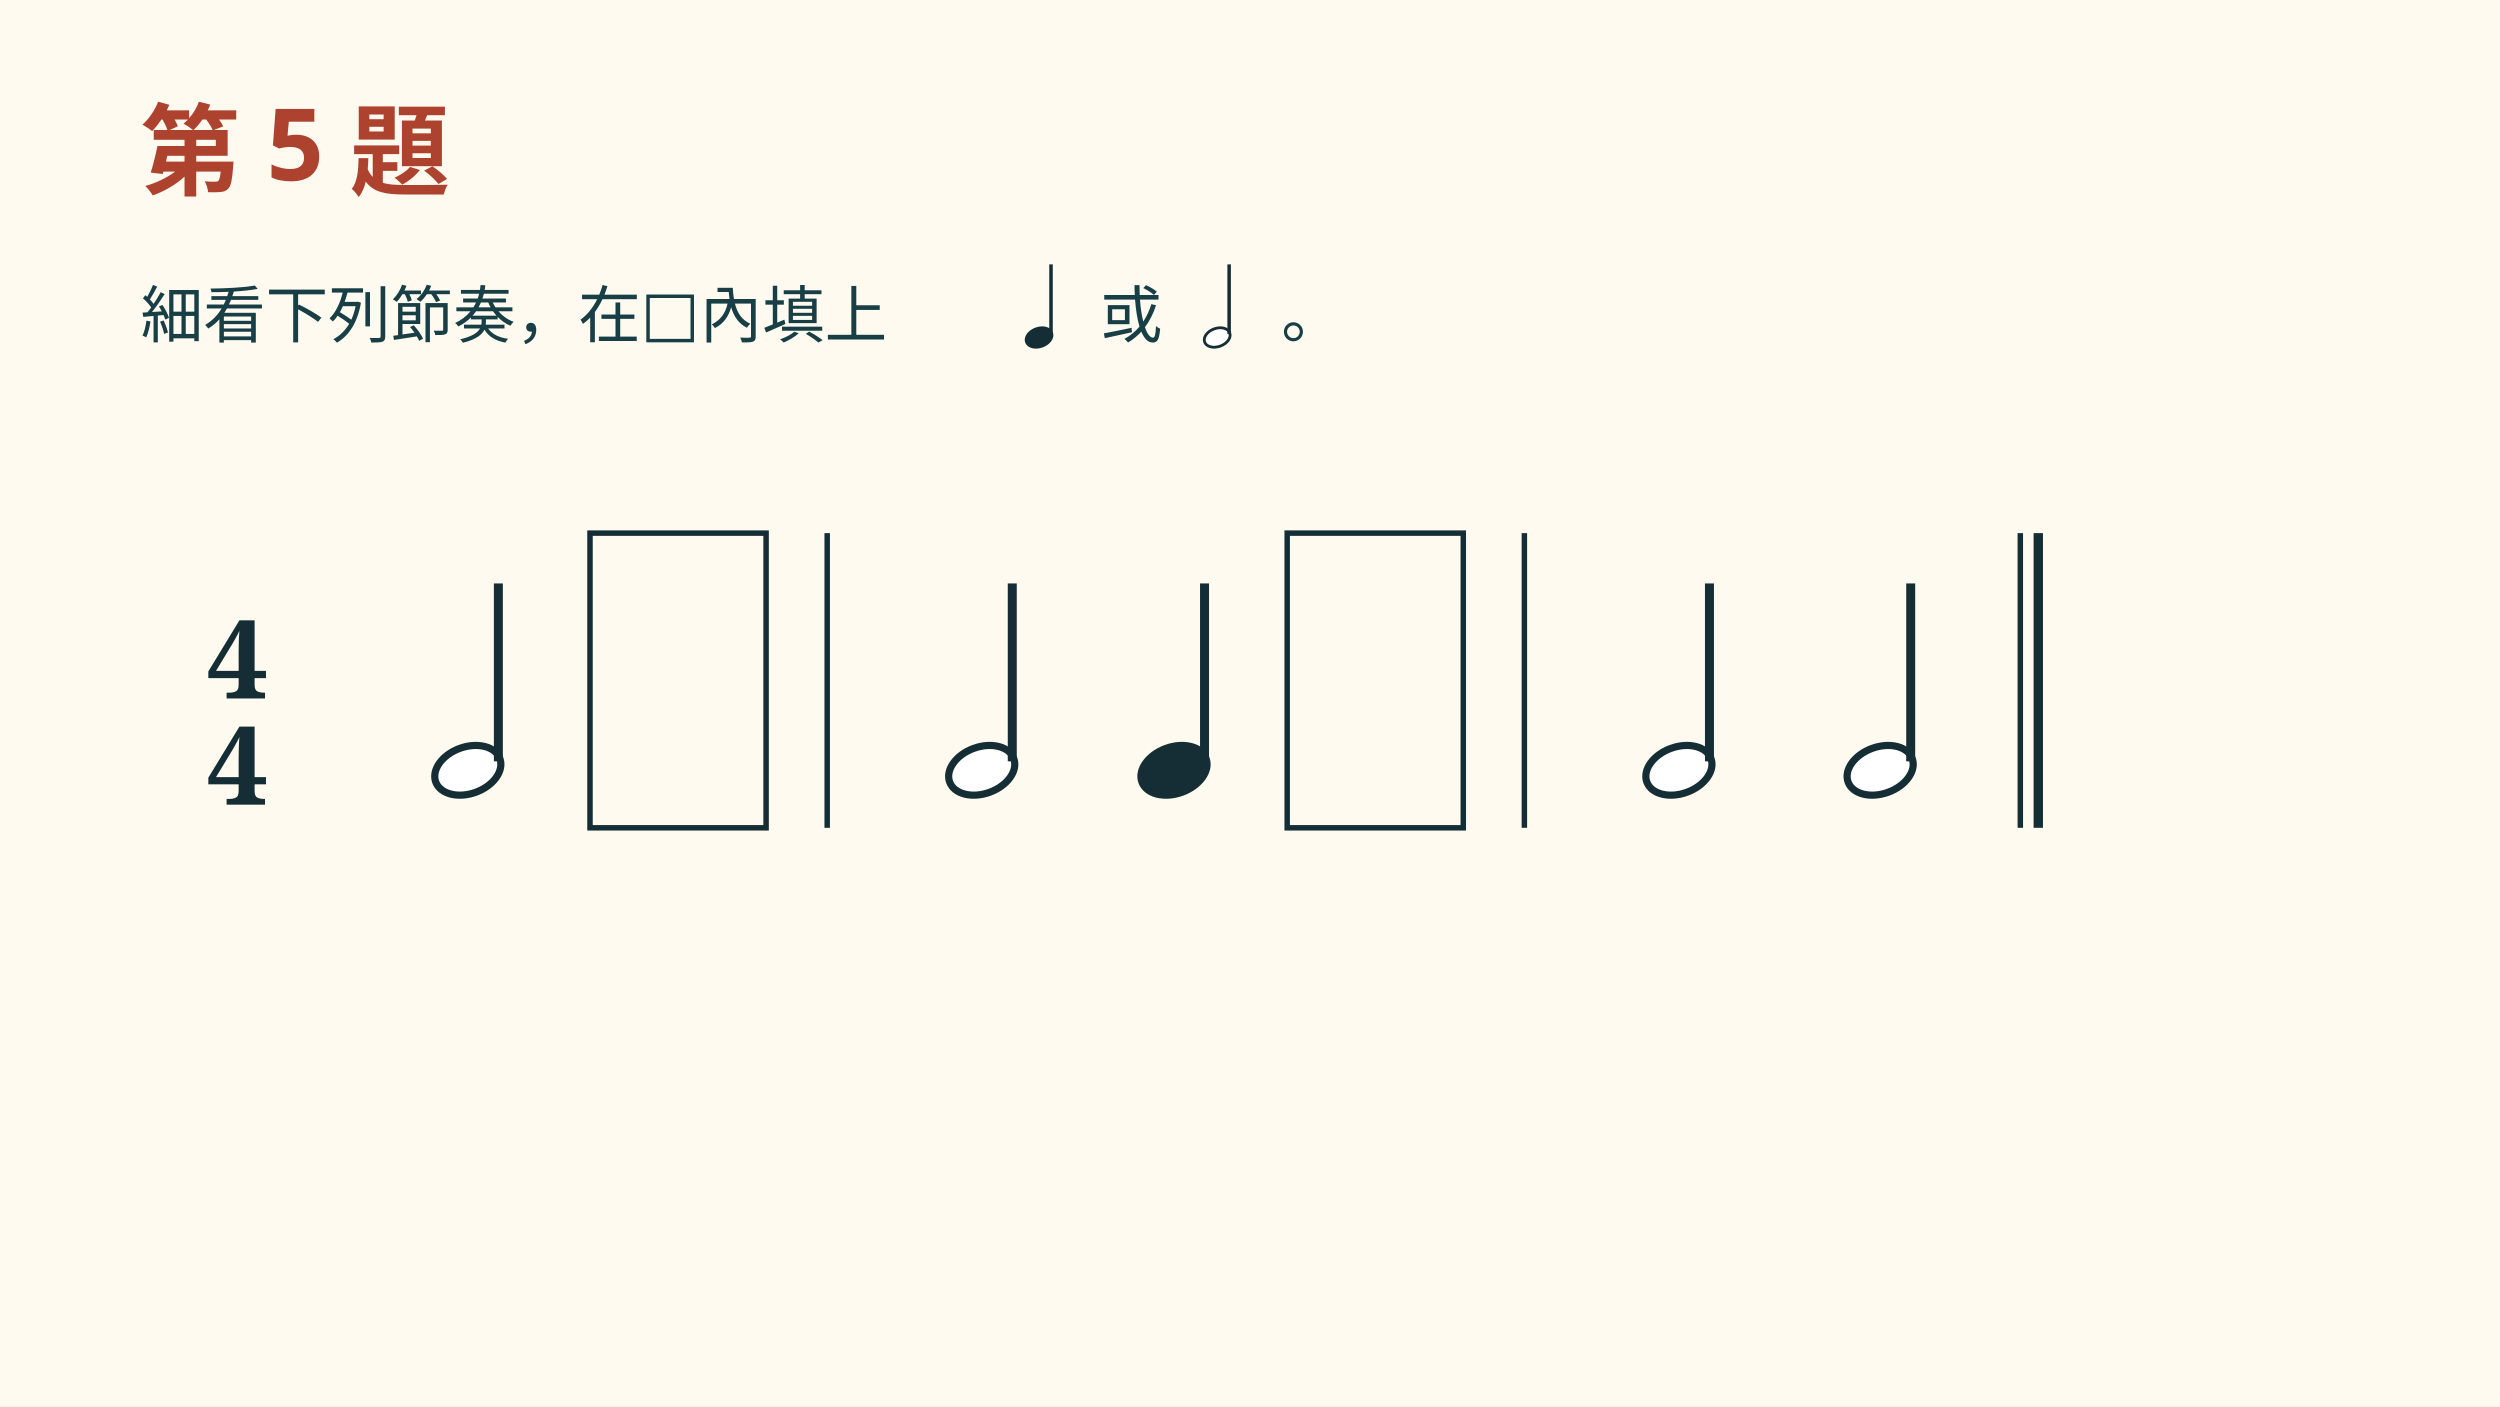
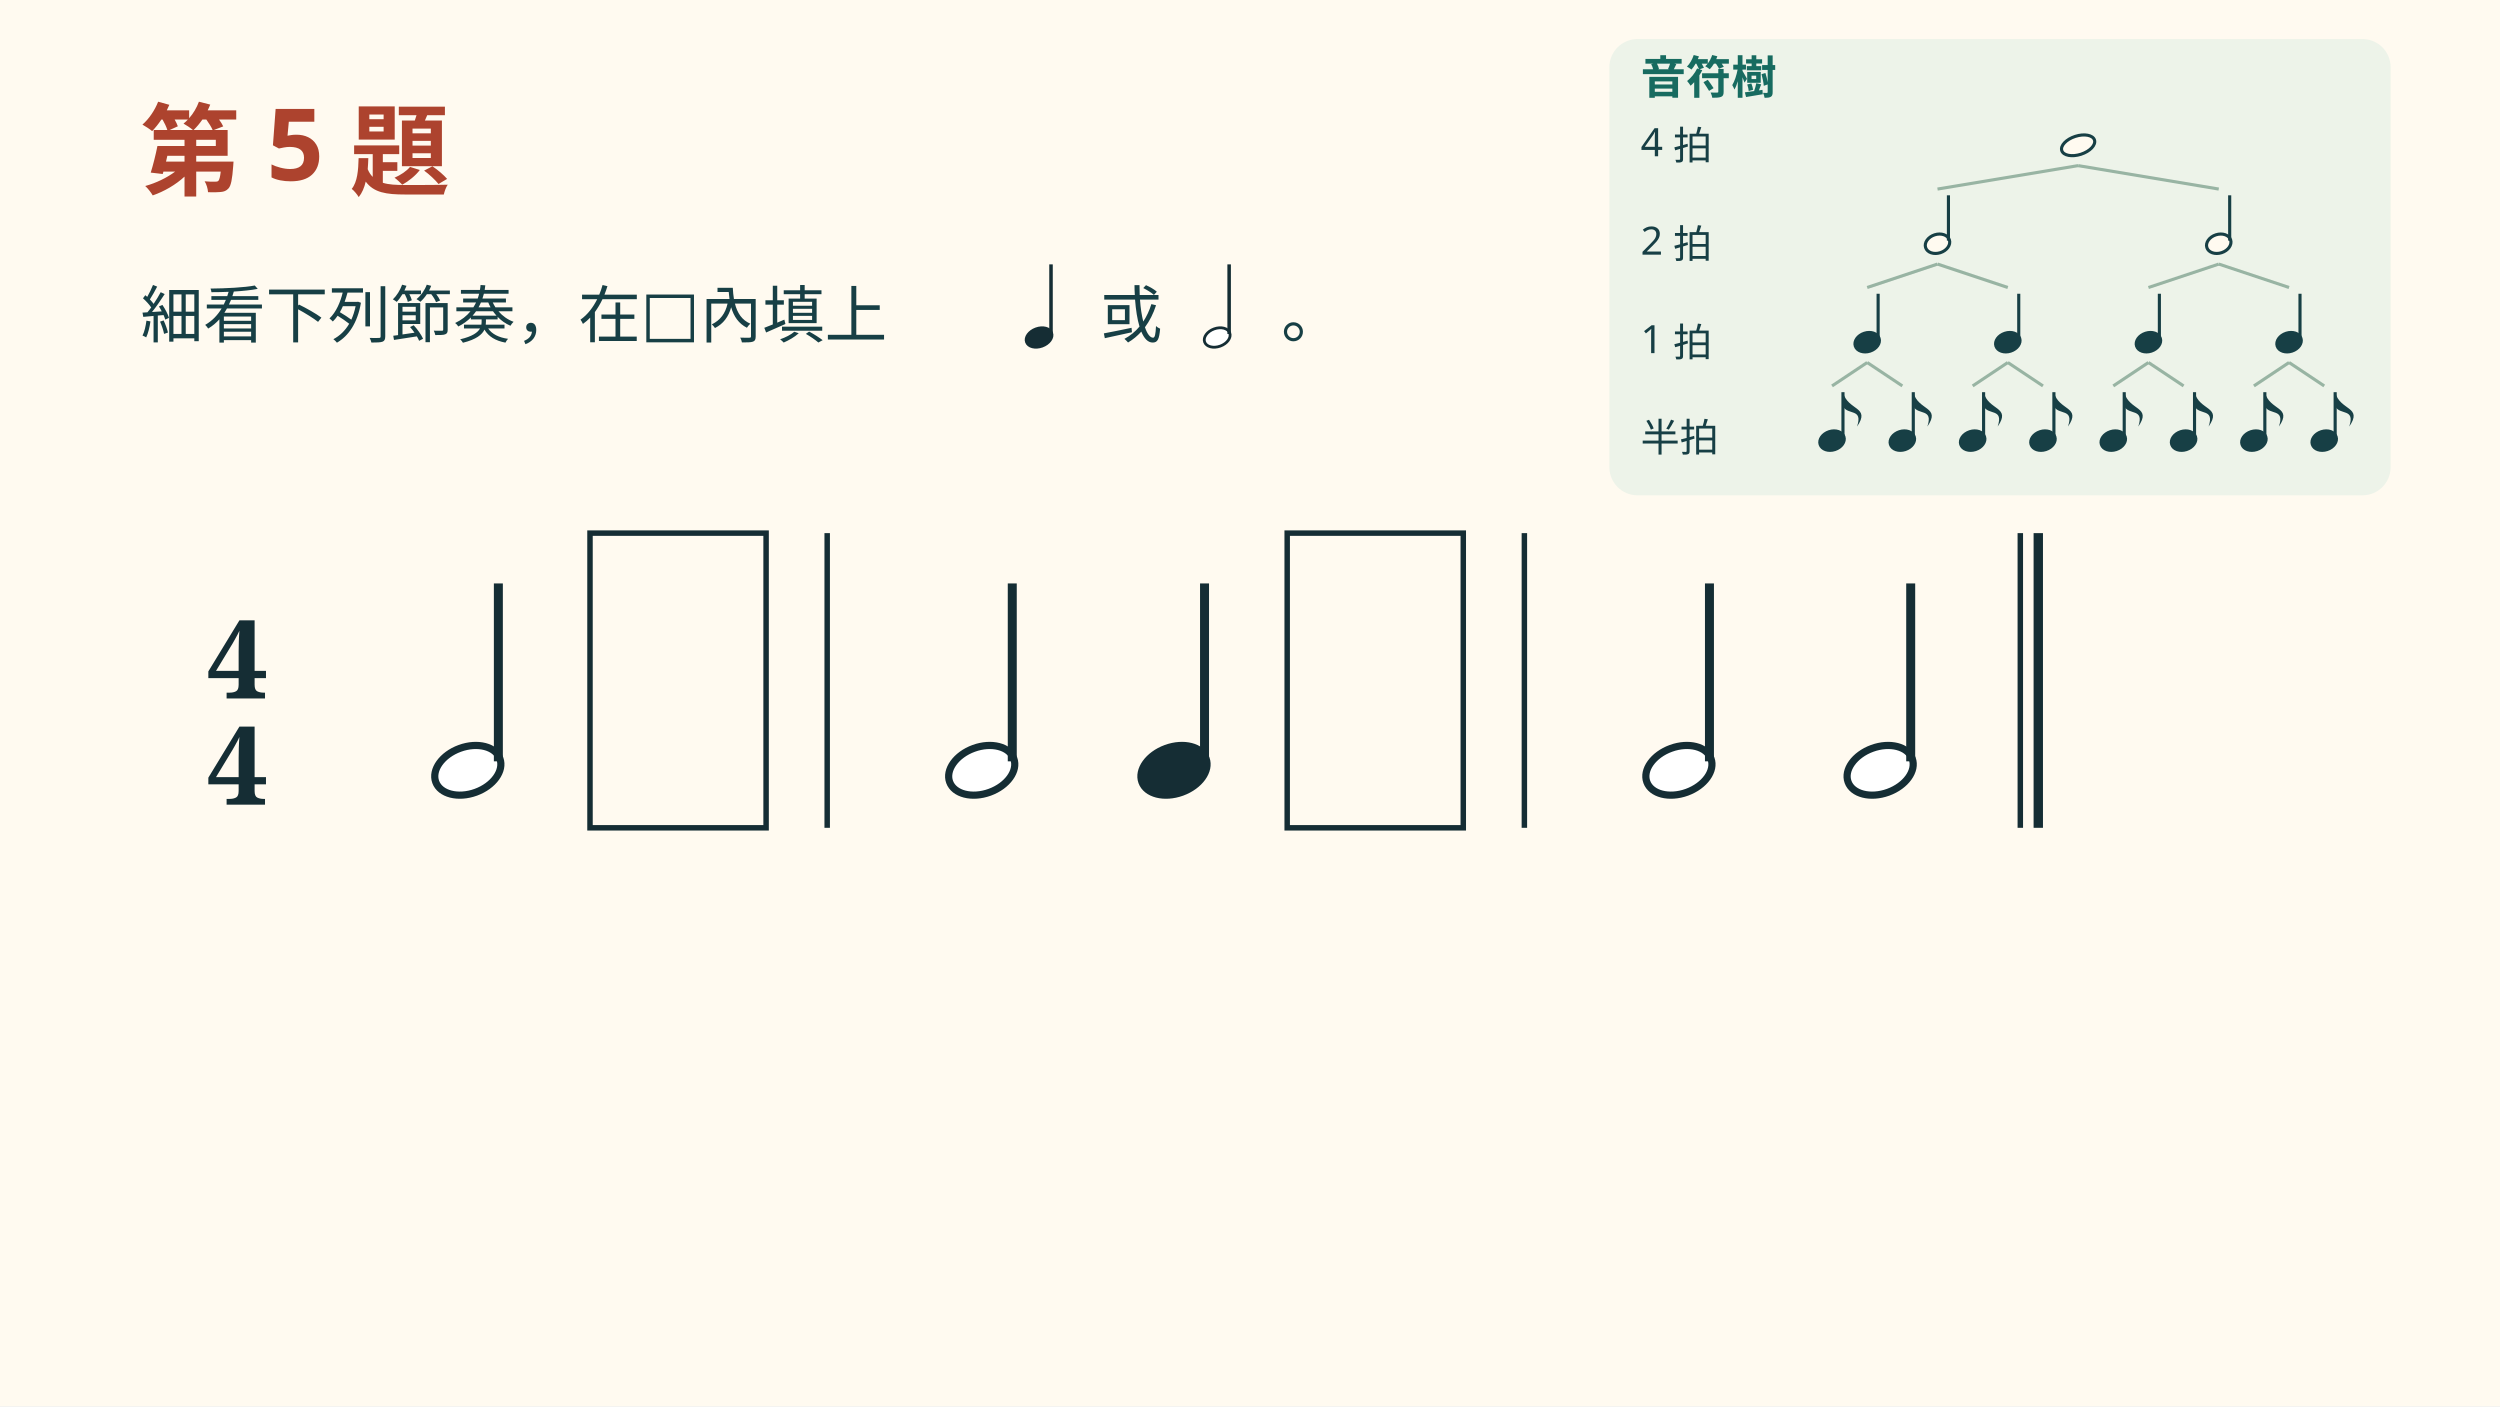
<svg xmlns="http://www.w3.org/2000/svg" viewBox="0 0 1600 900" role="img" aria-labelledby="title desc">
  <rect width="1600" height="900" fill="#fffaf0" />
  <text x="90" y="120" font-family="sans-serif" font-size="64" font-weight="700" fill="#ad432e">第 5 題</text>
  <text x="90" y="216" font-family="sans-serif" font-size="40" fill="#173f45">細看下列節奏，在□內填上</text>
  <g transform="translate(665 216) scale(0.45)">
    <ellipse cx="0" cy="0" rx="19" ry="13" transform="rotate(-20)" fill="#152d34" stroke="#152d34" stroke-width="4" />
    <path d="M17 -5V-104" fill="none" stroke="#152d34" stroke-width="5" />
  </g>
  <text x="704" y="216" font-family="sans-serif" font-size="40" fill="#173f45">或</text>
  <g transform="translate(779 216) scale(0.45)">
    <ellipse cx="0" cy="0" rx="19" ry="13" transform="rotate(-20)" fill="white" stroke="#152d34" stroke-width="4" />
    <path d="M17 -5V-104" fill="none" stroke="#152d34" stroke-width="5" />
  </g>
  <text x="820" y="216" font-family="sans-serif" font-size="40" fill="#173f45">。</text>
  <g fill="#152d34" font-family="serif" font-size="70" font-weight="700" text-anchor="middle">
    <text x="152" y="447">4</text>
    <text x="152" y="515">4</text>
  </g>
  <g transform="translate(299.4 493) scale(1.15)">
    <ellipse cx="0" cy="0" rx="19" ry="13" transform="rotate(-20)" fill="white" stroke="#152d34" stroke-width="4" />
    <path d="M17 -5V-104" fill="none" stroke="#152d34" stroke-width="5" />
  </g>
  <rect x="377.6" y="341.2" width="112.7" height="188.6" fill="none" stroke="#152d34" stroke-width="3.5" />
  <path d="M529.4 341.2V529.8" stroke="#152d34" stroke-width="3.5" />
  <g transform="translate(628.3 493) scale(1.15)">
    <ellipse cx="0" cy="0" rx="19" ry="13" transform="rotate(-20)" fill="white" stroke="#152d34" stroke-width="4" />
    <path d="M17 -5V-104" fill="none" stroke="#152d34" stroke-width="5" />
  </g>
  <g transform="translate(751.35 493) scale(1.15)">
    <ellipse cx="0" cy="0" rx="19" ry="13" transform="rotate(-20)" fill="#152d34" stroke="#152d34" stroke-width="4" />
    <path d="M17 -5V-104" fill="none" stroke="#152d34" stroke-width="5" />
  </g>
  <rect x="823.8" y="341.2" width="112.7" height="188.6" fill="none" stroke="#152d34" stroke-width="3.5" />
  <path d="M975.6 341.2V529.8" stroke="#152d34" stroke-width="3.5" />
  <g transform="translate(1074.5 493) scale(1.15)">
    <ellipse cx="0" cy="0" rx="19" ry="13" transform="rotate(-20)" fill="white" stroke="#152d34" stroke-width="4" />
    <path d="M17 -5V-104" fill="none" stroke="#152d34" stroke-width="5" />
  </g>
  <g transform="translate(1203.3 493) scale(1.15)">
    <ellipse cx="0" cy="0" rx="19" ry="13" transform="rotate(-20)" fill="white" stroke="#152d34" stroke-width="4" />
    <path d="M17 -5V-104" fill="none" stroke="#152d34" stroke-width="5" />
  </g>
  <path d="M1293 341.2V529.8" stroke="#152d34" stroke-width="3.5" />
  <path d="M1304.5 341.2V529.8" stroke="#152d34" stroke-width="6" />
+   <g id="corner-note-tree" aria-label="音符樹：全音符四拍，二分音符兩拍，四分音符一拍，八分音符半拍">
+     <rect x="1030" y="25" width="500" height="292" rx="18" fill="#edf3e9" />
+     <text x="1050" y="60" font-family="sans-serif" font-size="29" font-weight="700" fill="#176b60">音符樹</text>
+     <path d="M1330.0 106L1240.0 121" fill="none" stroke="#98b4a3" stroke-width="2" />
+     <path d="M1330.0 106L1420.0 121" fill="none" stroke="#98b4a3" stroke-width="2" />
+     <path d="M1240.0 169L1195.0 184" fill="none" stroke="#98b4a3" stroke-width="2" />
+     <path d="M1240.0 169L1285.0 184" fill="none" stroke="#98b4a3" stroke-width="2" />
+     <path d="M1420.0 169L1375.0 184" fill="none" stroke="#98b4a3" stroke-width="2" />
+     <path d="M1420.0 169L1465.0 184" fill="none" stroke="#98b4a3" stroke-width="2" />
+     <path d="M1195.0 232L1172.5 247" fill="none" stroke="#98b4a3" stroke-width="2" />
+     <path d="M1195.0 232L1217.5 247" fill="none" stroke="#98b4a3" stroke-width="2" />
+     <path d="M1285.0 232L1262.5 247" fill="none" stroke="#98b4a3" stroke-width="2" />
+     <path d="M1285.0 232L1307.5 247" fill="none" stroke="#98b4a3" stroke-width="2" />
+     <path d="M1375.0 232L1352.5 247" fill="none" stroke="#98b4a3" stroke-width="2" />
+     <path d="M1375.0 232L1397.5 247" fill="none" stroke="#98b4a3" stroke-width="2" />
+     <path d="M1465.0 232L1442.5 247" fill="none" stroke="#98b4a3" stroke-width="2" />
+     <path d="M1465.0 232L1487.5 247" fill="none" stroke="#98b4a3" stroke-width="2" />
+     <text x="1050" y="100" font-family="sans-serif" font-size="25" fill="#173f45">4 拍</text>
+     <ellipse cx="1330.0" cy="93" rx="11" ry="6" transform="rotate(-18 1330.0 93)" fill="#fffaf0" stroke="#173f45" stroke-width="2" />
+     <text x="1050" y="163" font-family="sans-serif" font-size="25" fill="#173f45">2 拍</text>
+     <ellipse cx="1240.0" cy="156" rx="8" ry="6" transform="rotate(-18 1240.0 156)" fill="#fffaf0" stroke="#173f45" stroke-width="2" />
+     <path d="M1247.0 154V125" stroke="#173f45" stroke-width="2" />
+     <ellipse cx="1420.0" cy="156" rx="8" ry="6" transform="rotate(-18 1420.0 156)" fill="#fffaf0" stroke="#173f45" stroke-width="2" />
+     <path d="M1427.0 154V125" stroke="#173f45" stroke-width="2" />
+     <text x="1050" y="226" font-family="sans-serif" font-size="25" fill="#173f45">1 拍</text>
+     <ellipse cx="1195.0" cy="219" rx="8" ry="6" transform="rotate(-18 1195.0 219)" fill="#173f45" stroke="#173f45" stroke-width="2" />
+     <path d="M1202.0 217V188" stroke="#173f45" stroke-width="2" />
+     <ellipse cx="1285.0" cy="219" rx="8" ry="6" transform="rotate(-18 1285.0 219)" fill="#173f45" stroke="#173f45" stroke-width="2" />
+     <path d="M1292.0 217V188" stroke="#173f45" stroke-width="2" />
+     <ellipse cx="1375.0" cy="219" rx="8" ry="6" transform="rotate(-18 1375.0 219)" fill="#173f45" stroke="#173f45" stroke-width="2" />
+     <path d="M1382.0 217V188" stroke="#173f45" stroke-width="2" />
+     <ellipse cx="1465.0" cy="219" rx="8" ry="6" transform="rotate(-18 1465.0 219)" fill="#173f45" stroke="#173f45" stroke-width="2" />
+     <path d="M1472.0 217V188" stroke="#173f45" stroke-width="2" />
+     <text x="1050" y="289" font-family="sans-serif" font-size="25" fill="#173f45">半拍</text>
+     <ellipse cx="1172.5" cy="282" rx="8" ry="6" transform="rotate(-18 1172.5 282)" fill="#173f45" stroke="#173f45" stroke-width="2" />
+     <path d="M1179.5 280V251" stroke="#173f45" stroke-width="2" />
+     <path d="M1179.5 251C1182.5 263 1197.5 260 1188.5 273C1192.5 261 1182.5 266 1179.5 260Z" fill="#173f45" />
+     <ellipse cx="1217.5" cy="282" rx="8" ry="6" transform="rotate(-18 1217.5 282)" fill="#173f45" stroke="#173f45" stroke-width="2" />
+     <path d="M1224.5 280V251" stroke="#173f45" stroke-width="2" />
+     <path d="M1224.5 251C1227.5 263 1242.5 260 1233.5 273C1237.5 261 1227.5 266 1224.5 260Z" fill="#173f45" />
+     <ellipse cx="1262.5" cy="282" rx="8" ry="6" transform="rotate(-18 1262.5 282)" fill="#173f45" stroke="#173f45" stroke-width="2" />
+     <path d="M1269.5 280V251" stroke="#173f45" stroke-width="2" />
+     <path d="M1269.5 251C1272.5 263 1287.5 260 1278.5 273C1282.5 261 1272.5 266 1269.5 260Z" fill="#173f45" />
+     <ellipse cx="1307.5" cy="282" rx="8" ry="6" transform="rotate(-18 1307.5 282)" fill="#173f45" stroke="#173f45" stroke-width="2" />
+     <path d="M1314.5 280V251" stroke="#173f45" stroke-width="2" />
+     <path d="M1314.5 251C1317.5 263 1332.5 260 1323.5 273C1327.5 261 1317.5 266 1314.5 260Z" fill="#173f45" />
+     <ellipse cx="1352.5" cy="282" rx="8" ry="6" transform="rotate(-18 1352.5 282)" fill="#173f45" stroke="#173f45" stroke-width="2" />
+     <path d="M1359.5 280V251" stroke="#173f45" stroke-width="2" />
+     <path d="M1359.5 251C1362.5 263 1377.5 260 1368.5 273C1372.5 261 1362.5 266 1359.5 260Z" fill="#173f45" />
+     <ellipse cx="1397.5" cy="282" rx="8" ry="6" transform="rotate(-18 1397.5 282)" fill="#173f45" stroke="#173f45" stroke-width="2" />
+     <path d="M1404.5 280V251" stroke="#173f45" stroke-width="2" />
+     <path d="M1404.5 251C1407.5 263 1422.5 260 1413.5 273C1417.5 261 1407.5 266 1404.5 260Z" fill="#173f45" />
+     <ellipse cx="1442.5" cy="282" rx="8" ry="6" transform="rotate(-18 1442.5 282)" fill="#173f45" stroke="#173f45" stroke-width="2" />
+     <path d="M1449.5 280V251" stroke="#173f45" stroke-width="2" />
+     <path d="M1449.5 251C1452.5 263 1467.5 260 1458.5 273C1462.5 261 1452.5 266 1449.5 260Z" fill="#173f45" />
+     <ellipse cx="1487.5" cy="282" rx="8" ry="6" transform="rotate(-18 1487.5 282)" fill="#173f45" stroke="#173f45" stroke-width="2" />
+     <path d="M1494.5 280V251" stroke="#173f45" stroke-width="2" />
+     <path d="M1494.5 251C1497.5 263 1512.5 260 1503.5 273C1507.5 261 1497.5 266 1494.5 260Z" fill="#173f45" />
+   </g>
</svg>
